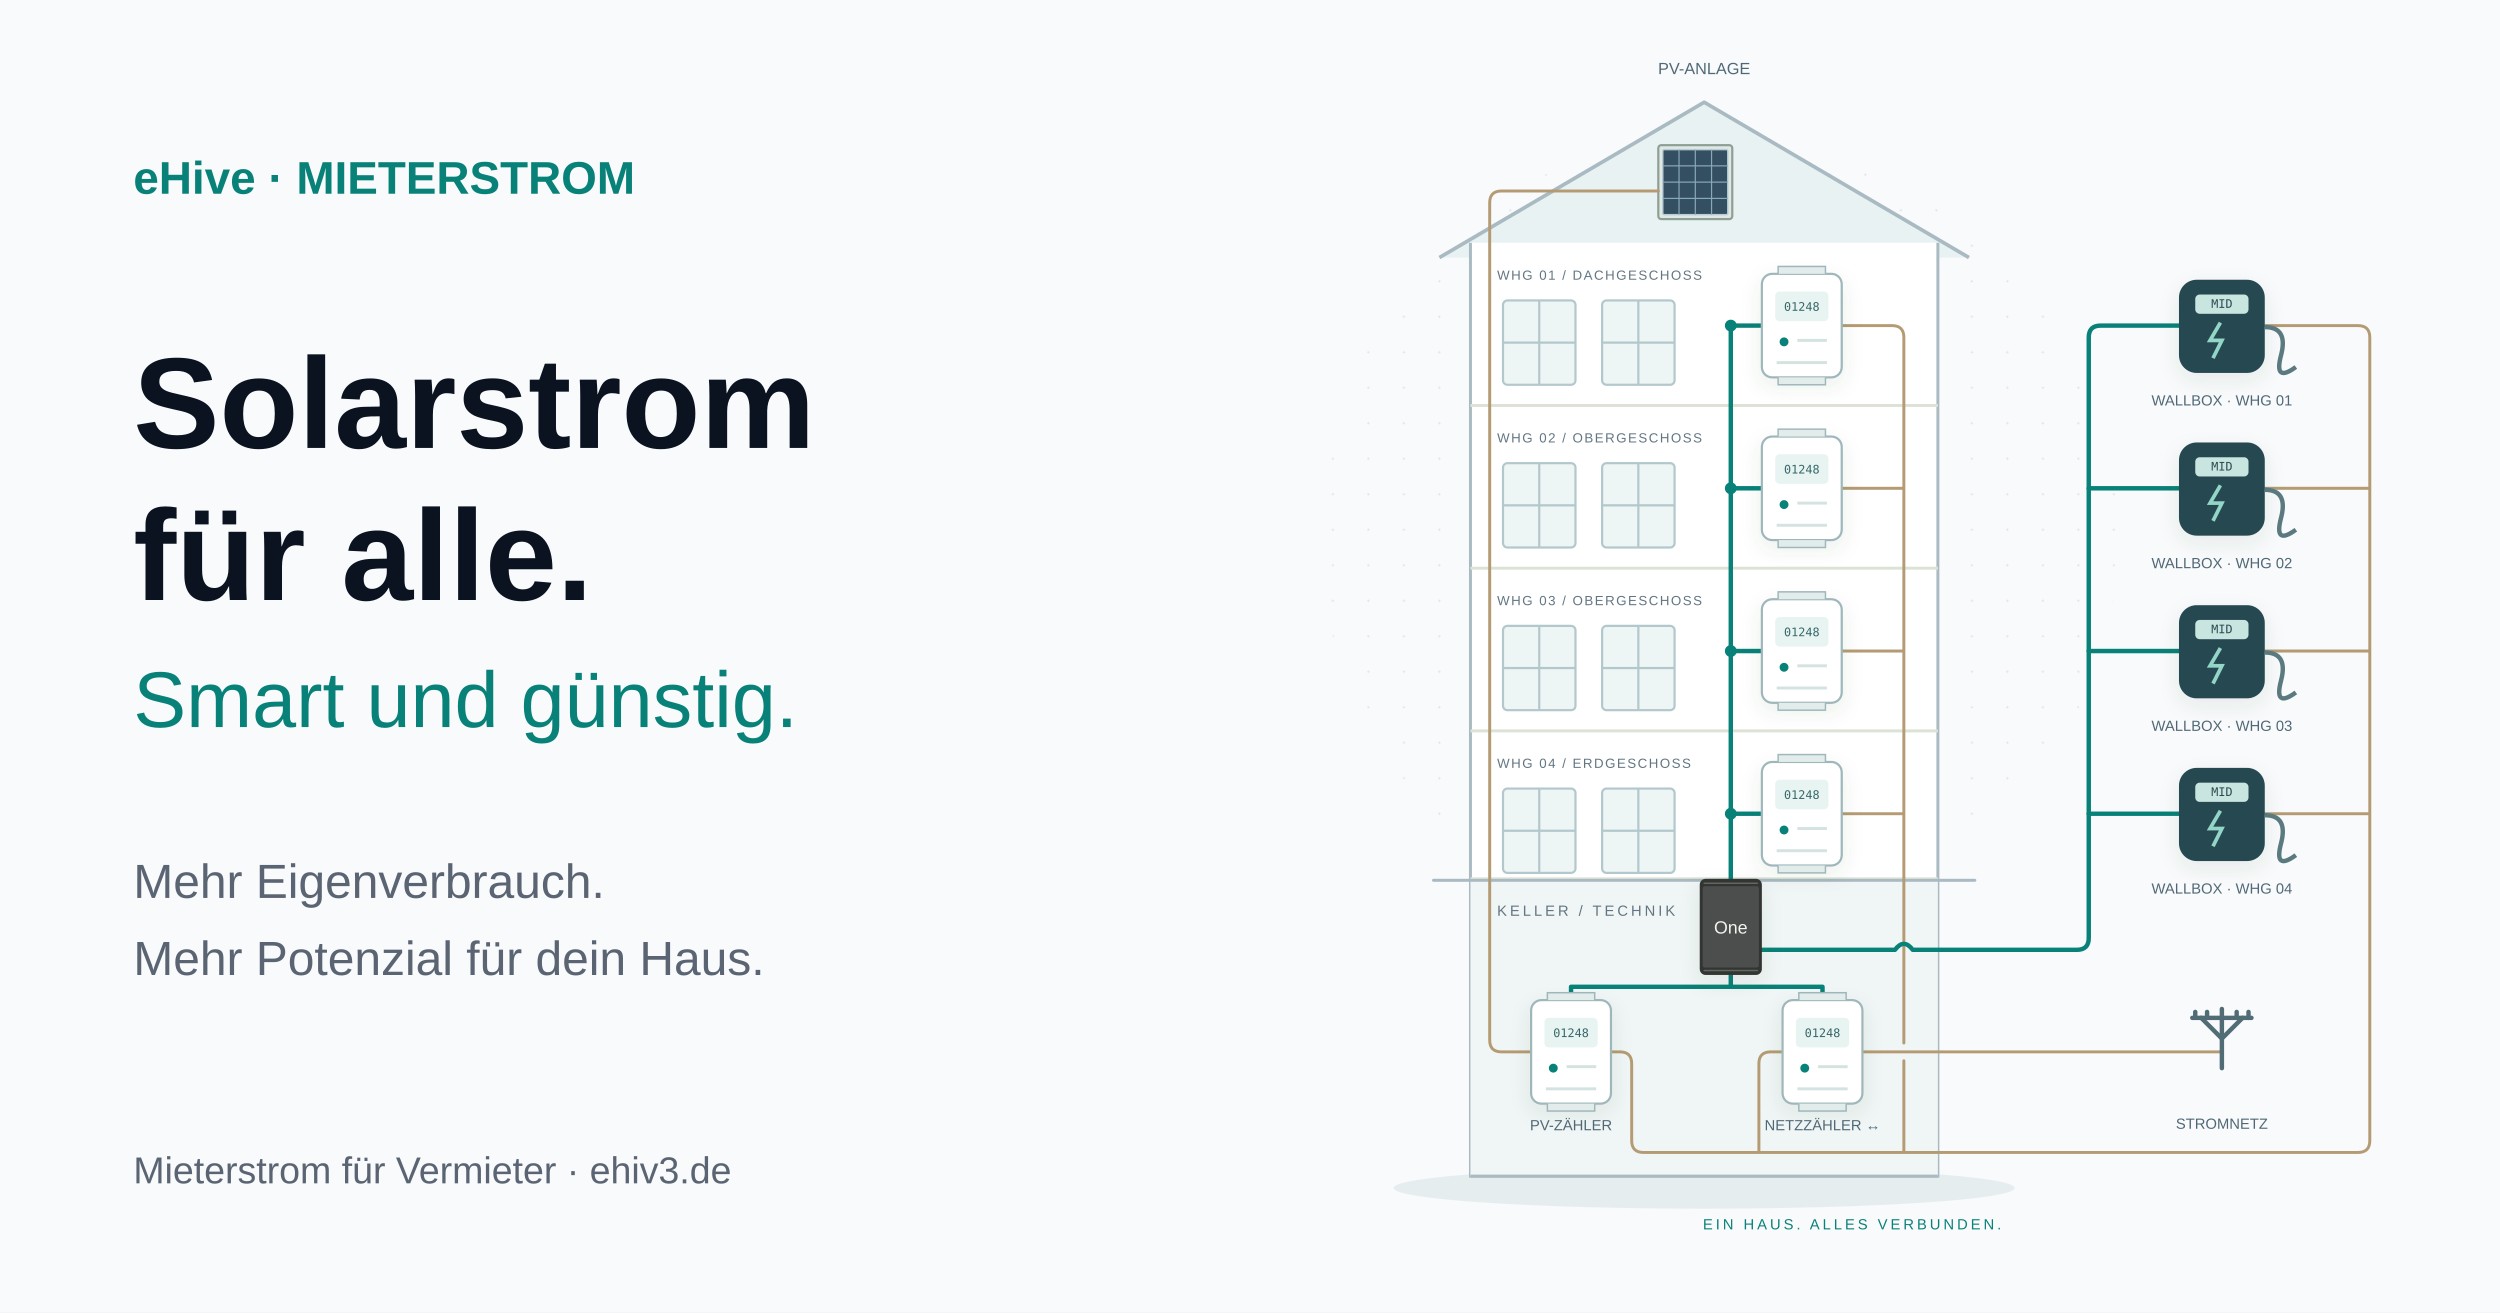
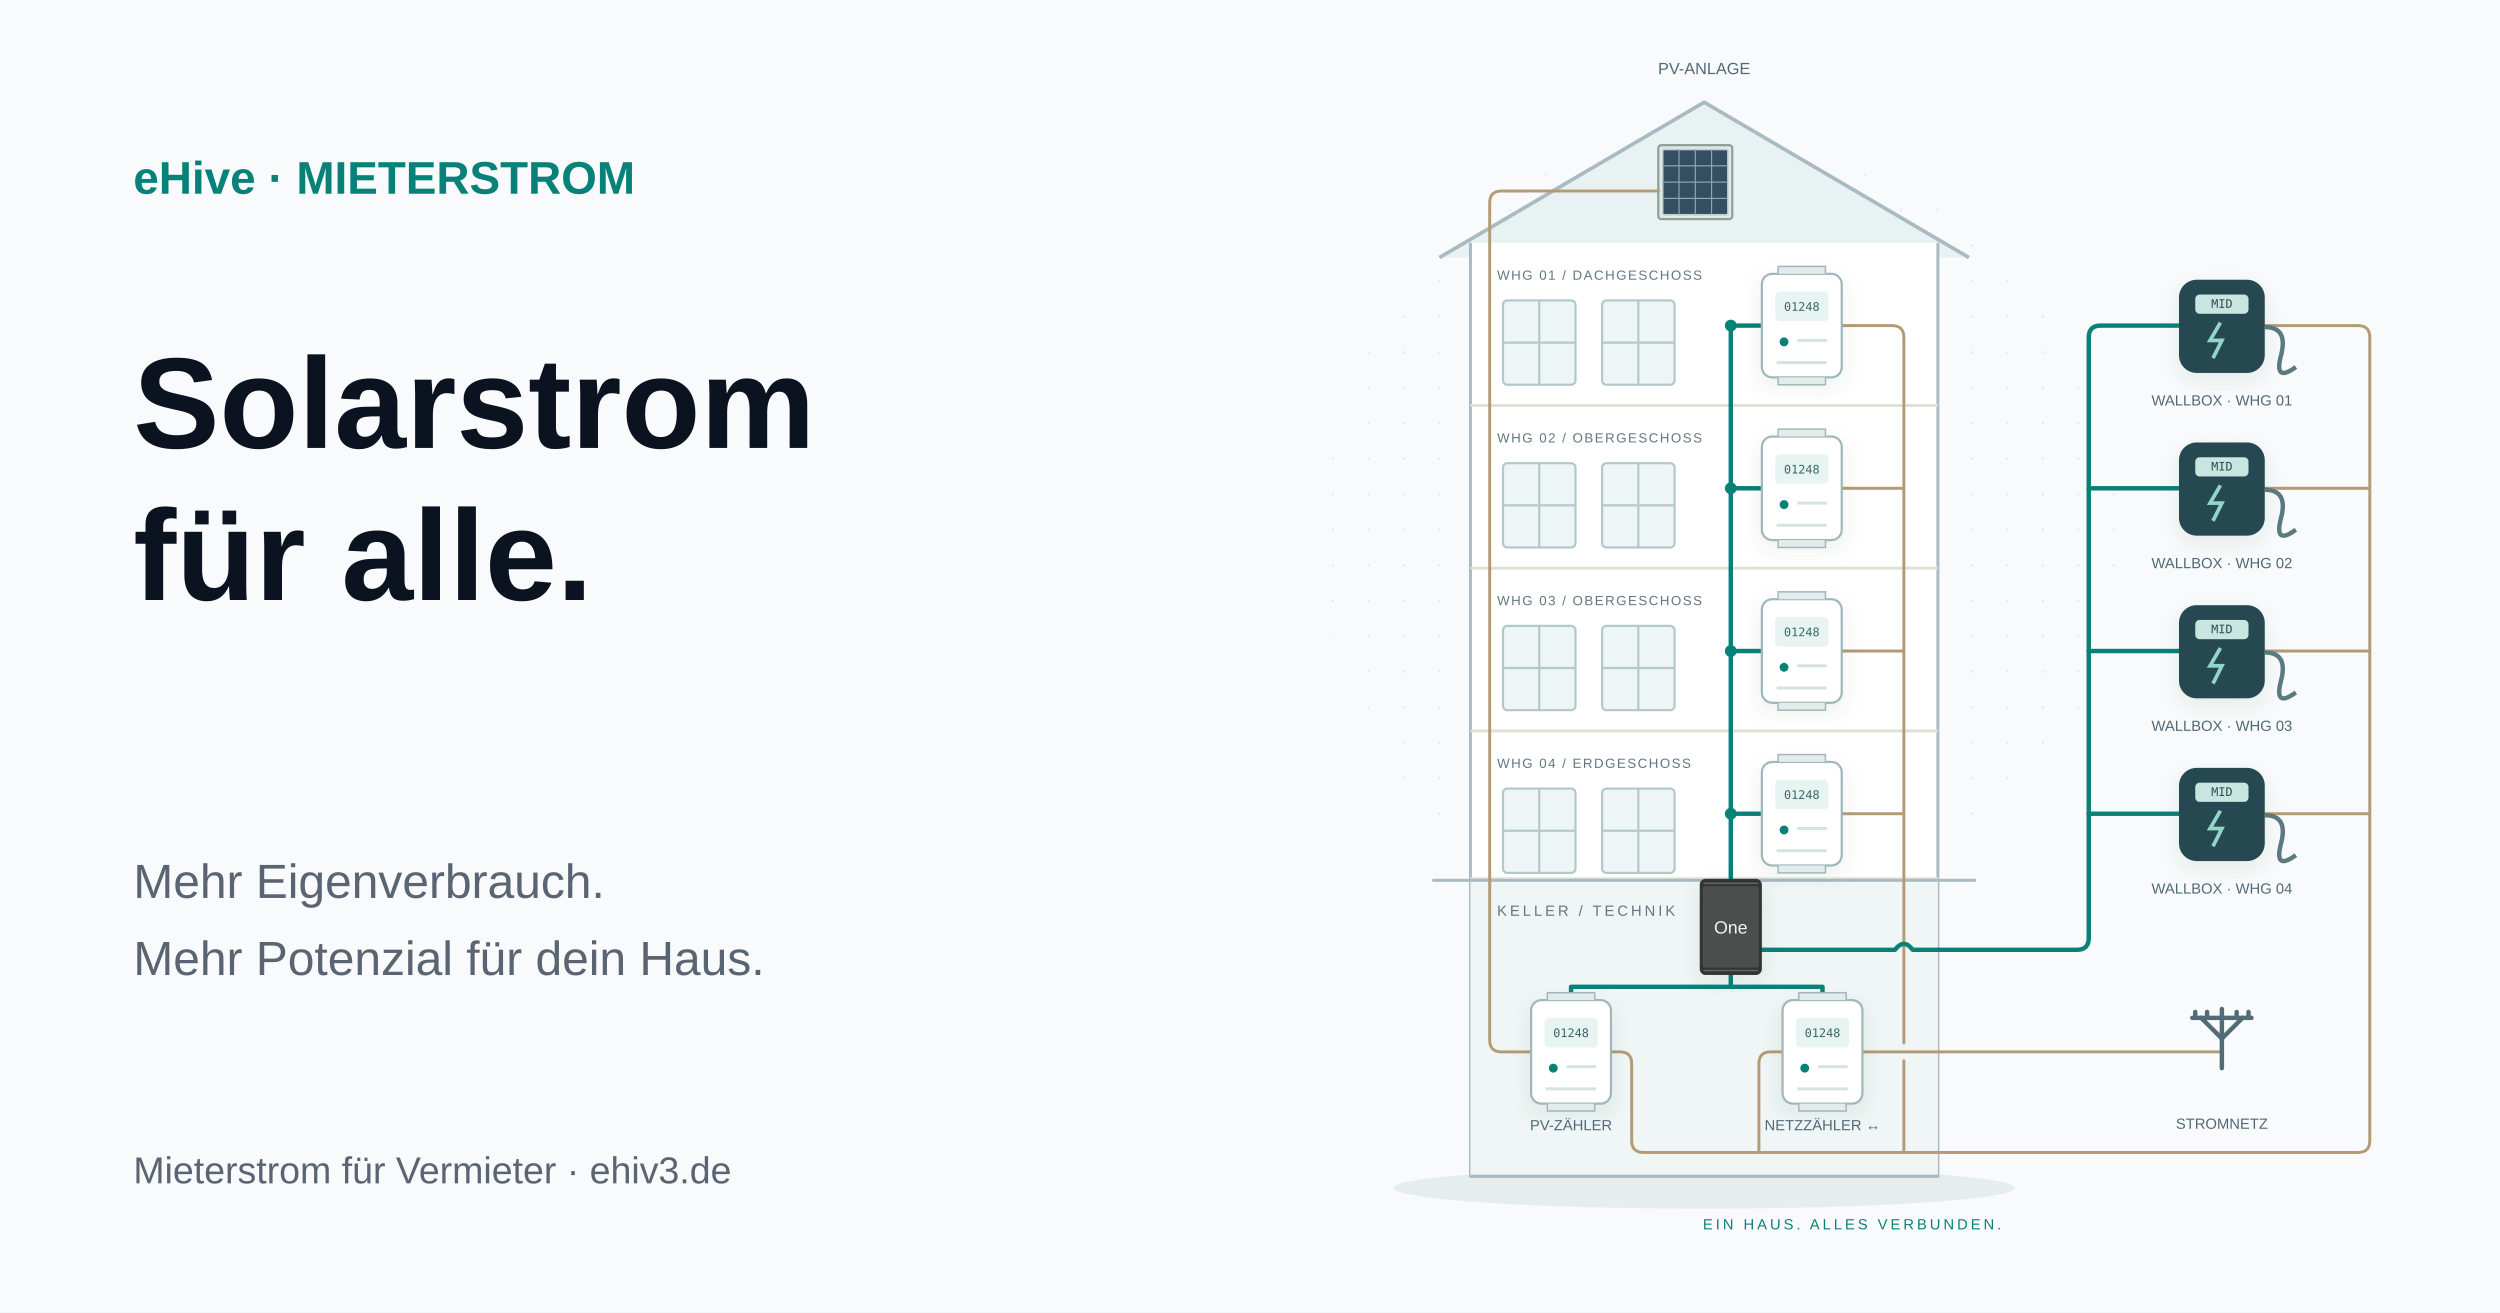
<svg xmlns="http://www.w3.org/2000/svg" width="1200" height="630" viewBox="0 0 1200 630">
  <rect width="1200" height="630" fill="#f8fafc" />
  <g font-family="Arial,Helvetica,sans-serif">
    <text x="64" y="93" fill="#088178" font-size="22" font-weight="700">eHive · MIETERSTROM</text>
    <text x="64" y="215" fill="#0b1220" font-size="62" font-weight="700">Solarstrom</text>
    <text x="64" y="288" fill="#0b1220" font-size="62" font-weight="700">für alle.</text>
-     <text x="64" y="349" fill="#088178" font-size="38">Smart und günstig.</text>
    <text x="64" y="431" fill="#5b6472" font-size="23">Mehr Eigenverbrauch.</text>
    <text x="64" y="468" fill="#5b6472" font-size="23">Mehr Potenzial für dein Haus.</text>
    <text x="64" y="568" fill="#5b6472" font-size="18">Mieterstrom für Vermieter · ehiv3.de</text>
  </g>
  <g transform="translate(605 15) scale(.71)">
    <style>svg{font-family:Arial,Helvetica,sans-serif}.wire{stroke:#088178;stroke-width:3;fill:none;stroke-linecap:round;stroke-linejoin:round}.power{fill:none;stroke:#b49b73;stroke-width:2;stroke-linecap:round;stroke-linejoin:round}.signal{fill:#088178}</style>
    <defs>
      <pattern id="grid" width="24" height="24" patternUnits="userSpaceOnUse">
        <circle cx="1" cy="1" r=".7" fill="#dce5e8" />
      </pattern>
      <filter id="shadow" x="-30%" y="-30%" width="170%" height="180%">
        <feDropShadow dx="0" dy="5" stdDeviation="7" flood-color="#425338" flood-opacity=".09" />
      </filter>
      <g id="window">
        <rect width="49" height="57" rx="3" fill="#eef5f5" stroke="#b3c8cc" stroke-width="1.5" />
        <path d="M24.5 0V57M0 28.5H49" stroke="#b3c8cc" stroke-width="1.5" />
      </g>
      <g id="meter">
        <rect x="-27" y="-35" width="54" height="70" rx="7" fill="#fff" stroke="#9fb7bb" stroke-width="1.5" filter="url(#shadow)" />
        <path d="M-16-35v-5h32v5M-16 35v5h32v-5" fill="#e1eceb" stroke="#9fb7bb" />
        <rect x="-18" y="-23" width="36" height="20" rx="3" fill="#e8f4f1" />
        <text x="0" y="-10" font-size="8" text-anchor="middle" fill="#35666a" font-family="monospace">01248</text>
        <circle cx="-12" cy="11" r="3" fill="#088178" />
        <path d="M-3 10H17M-17 25H17" stroke="#d4e3e2" stroke-width="2" />
      </g>
    </defs>
    <circle cx="310" cy="340" r="270" fill="url(#grid)" />
    <ellipse cx="300" cy="782" rx="210" ry="14" fill="#e6edef" />
    <path d="M121 153L300 48 479 153" fill="#e8f2f2" stroke="#a9bac2" stroke-width="2.5" stroke-linejoin="round" />
    <path d="M142 143V774H458V143" fill="#fff" stroke="#a9bac2" stroke-width="2" />
    <path d="M142 253H458M142 363H458M142 473H458M142 573H458" stroke="#dce3d5" stroke-width="2" />
    <path d="M142 573H458V774H142Z" fill="#f0f5f6" />
    <path d="M117 574H483" stroke="#a9bac2" stroke-width="2" stroke-linecap="round" />
    <path d="M142 774H458" fill="none" stroke="#a9bac2" stroke-width="2" />
    <text x="160" y="598" fill="#627581" font-size="10" letter-spacing="2">KELLER / TECHNIK</text>
    <g fill="#627581" font-size="9" font-family="Arial" letter-spacing="1">
      <text x="160" y="168">WHG 01 / DACHGESCHOSS</text>
      <text x="160" y="278">WHG 02 / OBERGESCHOSS</text>
      <text x="160" y="388">WHG 03 / OBERGESCHOSS</text>
      <text x="160" y="498">WHG 04 / ERDGESCHOSS</text>
    </g>
    <use href="#window" x="164" y="182" />
    <use href="#window" x="231" y="182" />
    <use href="#window" x="164" y="292" />
    <use href="#window" x="231" y="292" />
    <use href="#window" x="164" y="402" />
    <use href="#window" x="231" y="402" />
    <use href="#window" x="164" y="512" />
    <use href="#window" x="231" y="512" />
    <g class="device" data-group="extras">
      <path class="power" d="M407 690H650M237 690H243Q251 690 251 698V750Q251 758 259 758H742Q750 758 750 750V207Q750 199 742 199H679M750 309H679M750 419H679M750 529H679M353 690H345Q337 690 337 698V758M393 199H427Q435 199 435 207V684M435 696V758M393 309H435M393 419H435M393 529H435" />
    </g>
    <path class="wire" d="M318 573V199H339" />
    <path class="wire" d="M318 309H339" />
    <path class="wire" d="M318 419H339" />
    <path class="wire" d="M318 529H339" />
    <path class="wire" d="M318 638V646H210V655" />
    <path class="wire" d="M318 646H380V655" />
    <path class="wire" d="M339 621H429Q435 613 441 621H552Q560 621 560 613V207Q560 199 568 199H621" />
    <path class="wire" d="M560 309H621" />
    <path class="wire" d="M560 419H621" />
    <path class="wire" d="M560 529H621" />
    <g transform="translate(366 199)">
      <g class="meter">
        <use href="#meter" />
      </g>
    </g>
    <g transform="translate(366 309)">
      <g class="meter">
        <use href="#meter" />
      </g>
    </g>
    <g transform="translate(366 419)">
      <g class="meter">
        <use href="#meter" />
      </g>
    </g>
    <g transform="translate(366 529)">
      <g class="meter">
        <use href="#meter" />
      </g>
    </g>
    <g class="device" data-group="extras">
      <g transform="translate(272 80)">
        <rect x="-3" y="-3" width="50" height="50" rx="2" fill="#e1e8e4" stroke="#8e9f96" stroke-width="1.5" />
        <rect width="44" height="44" rx="1" fill="#344f61" stroke="#b6ced5" stroke-width="1" />
        <path d="M11 0V44M0 11H44" stroke="#87aaba" stroke-width=".8" />
        <path d="M22 0V44M0 22H44" stroke="#87aaba" stroke-width=".8" />
        <path d="M33 0V44M0 33H44" stroke="#87aaba" stroke-width=".8" />
      </g>
      <text x="300" y="29" text-anchor="middle" font-size="11" fill="#506875">PV-ANLAGE</text>
      <path class="power" d="M269 108H163Q155 108 155 116V682Q155 690 163 690H183" />
    </g>
    <g class="device" data-group="extras">
      <g transform="translate(626 657) scale(2)" fill="none" stroke="#526c76" stroke-width="1.5" stroke-linecap="round" stroke-linejoin="round" data-icon="lucide-utility-pole">
        <path d="M12 2v20" />
        <path d="M2 5h20" />
        <path d="M3 3v2" />
        <path d="M7 3v2" />
        <path d="M17 3v2" />
        <path d="M21 3v2" />
        <path d="m19 5-7 7-7-7" />
      </g>
      <text x="650" y="742" text-anchor="middle" font-size="10" fill="#506875">STROMNETZ</text>
    </g>
    <g transform="translate(210 690)">
      <g class="meter" data-group="extras">
        <use href="#meter" />
        <text y="53" text-anchor="middle" font-size="10" fill="#506875">PV-ZÄHLER</text>
      </g>
    </g>
    <g transform="translate(380 690)">
      <g class="meter" data-group="extras">
        <use href="#meter" />
        <text y="53" text-anchor="middle" font-size="10" fill="#506875">NETZZÄHLER ↔</text>
      </g>
    </g>
    <g class="device wallbox" data-group="extras">
      <rect x="621" y="168" width="58" height="63" rx="12" fill="#284951" filter="url(#shadow)" />
      <rect x="632" y="178" width="36" height="13" rx="3" fill="#c9e5df" />
      <text x="650" y="187" text-anchor="middle" font-family="monospace" font-size="8" fill="#284951">MID</text>
      <path d="M649 197l-7 12h8l-6 12" fill="none" stroke="#93d6c7" stroke-width="2.5" />
      <path d="M679 200q16 0 11 19t10 8" fill="none" stroke="#5b7a80" stroke-width="3" />
      <text x="650" y="253" text-anchor="middle" font-size="10" fill="#506875">WALLBOX · WHG 01</text>
    </g>
    <g class="device wallbox" data-group="extras">
      <rect x="621" y="278" width="58" height="63" rx="12" fill="#284951" filter="url(#shadow)" />
      <rect x="632" y="288" width="36" height="13" rx="3" fill="#c9e5df" />
      <text x="650" y="297" text-anchor="middle" font-family="monospace" font-size="8" fill="#284951">MID</text>
      <path d="M649 307l-7 12h8l-6 12" fill="none" stroke="#93d6c7" stroke-width="2.5" />
      <path d="M679 310q16 0 11 19t10 8" fill="none" stroke="#5b7a80" stroke-width="3" />
      <text x="650" y="363" text-anchor="middle" font-size="10" fill="#506875">WALLBOX · WHG 02</text>
    </g>
    <g class="device wallbox" data-group="extras">
      <rect x="621" y="388" width="58" height="63" rx="12" fill="#284951" filter="url(#shadow)" />
      <rect x="632" y="398" width="36" height="13" rx="3" fill="#c9e5df" />
      <text x="650" y="407" text-anchor="middle" font-family="monospace" font-size="8" fill="#284951">MID</text>
      <path d="M649 417l-7 12h8l-6 12" fill="none" stroke="#93d6c7" stroke-width="2.5" />
      <path d="M679 420q16 0 11 19t10 8" fill="none" stroke="#5b7a80" stroke-width="3" />
      <text x="650" y="473" text-anchor="middle" font-size="10" fill="#506875">WALLBOX · WHG 03</text>
    </g>
    <g class="device wallbox" data-group="extras">
      <rect x="621" y="498" width="58" height="63" rx="12" fill="#284951" filter="url(#shadow)" />
      <rect x="632" y="508" width="36" height="13" rx="3" fill="#c9e5df" />
      <text x="650" y="517" text-anchor="middle" font-family="monospace" font-size="8" fill="#284951">MID</text>
      <path d="M649 527l-7 12h8l-6 12" fill="none" stroke="#93d6c7" stroke-width="2.5" />
      <path d="M679 530q16 0 11 19t10 8" fill="none" stroke="#5b7a80" stroke-width="3" />
      <text x="650" y="583" text-anchor="middle" font-size="10" fill="#506875">WALLBOX · WHG 04</text>
    </g>
    <g transform="translate(0 -10)">
      <g class="hub" aria-label="eHive One">
        <rect x="297" y="583" width="42" height="65" rx="4" fill="#303432" filter="url(#shadow)" />
        <rect x="299" y="588" width="38" height="55" rx="1.5" fill="#4b4e4c" />
        <path d="M300 586H336M300 645H336" stroke="#626762" stroke-width="1" stroke-linecap="round" />
        <text x="318" y="620" text-anchor="middle" fill="#f3f5f0" font-family="Arial,Helvetica,sans-serif" font-size="12" font-weight="500">One</text>
      </g>
    </g>
    <g class="finish">
      <circle class="signal" cx="318" cy="199" r="4" />
      <circle class="signal" cx="318" cy="309" r="4" />
      <circle class="signal" cx="318" cy="419" r="4" />
      <circle class="signal" cx="318" cy="529" r="4" />
      <text x="400" y="810" text-anchor="middle" fill="#088178" font-size="10" letter-spacing="2">EIN HAUS. ALLES VERBUNDEN.</text>
    </g>
  </g>
</svg>
